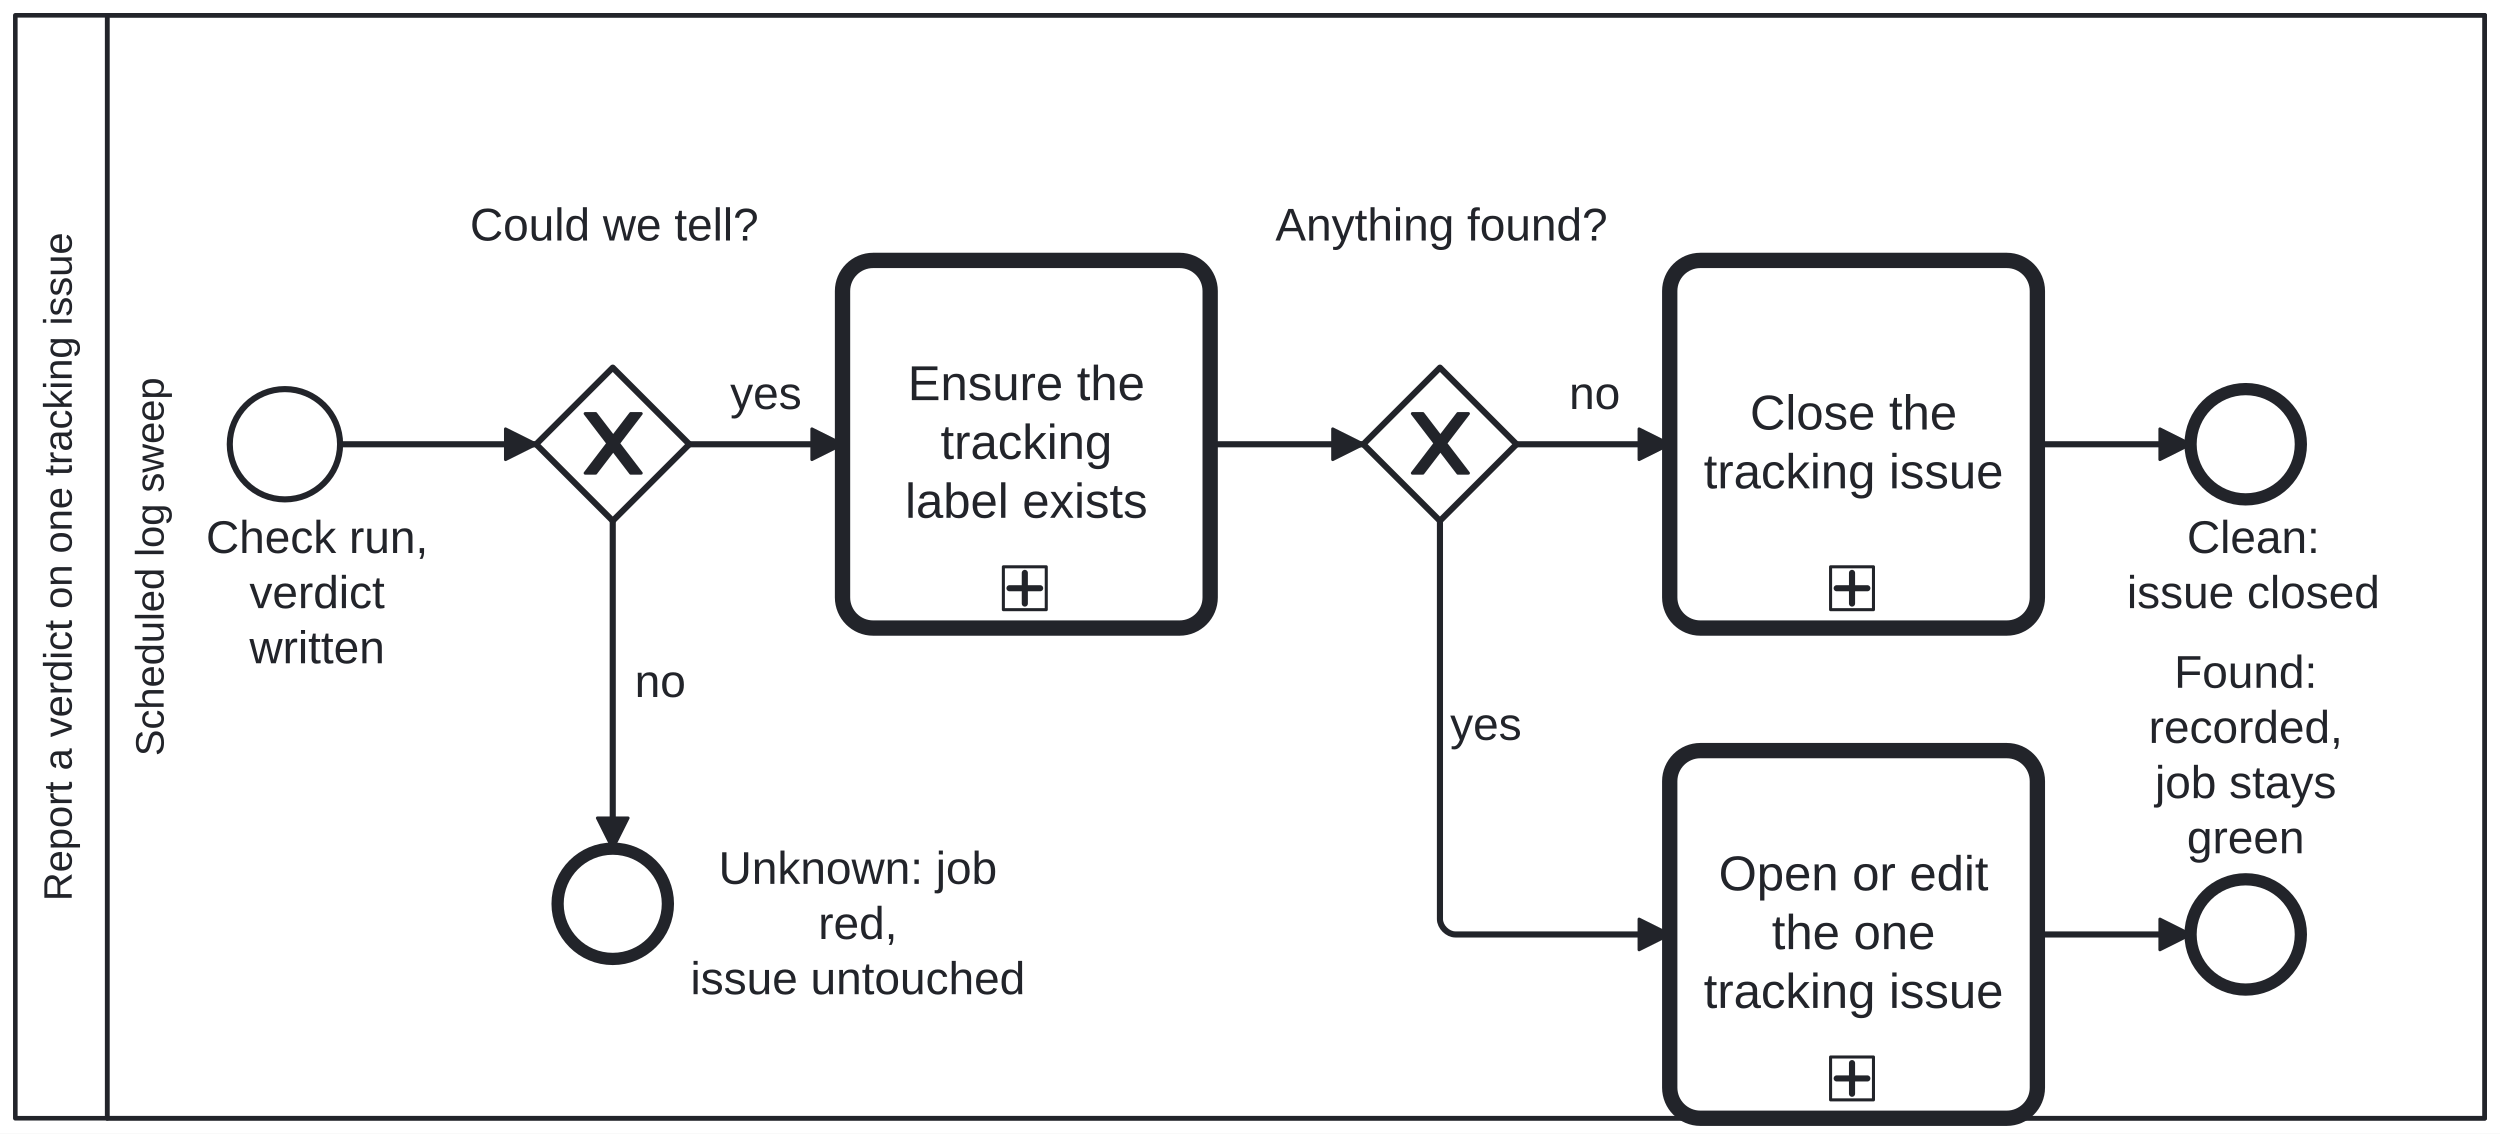
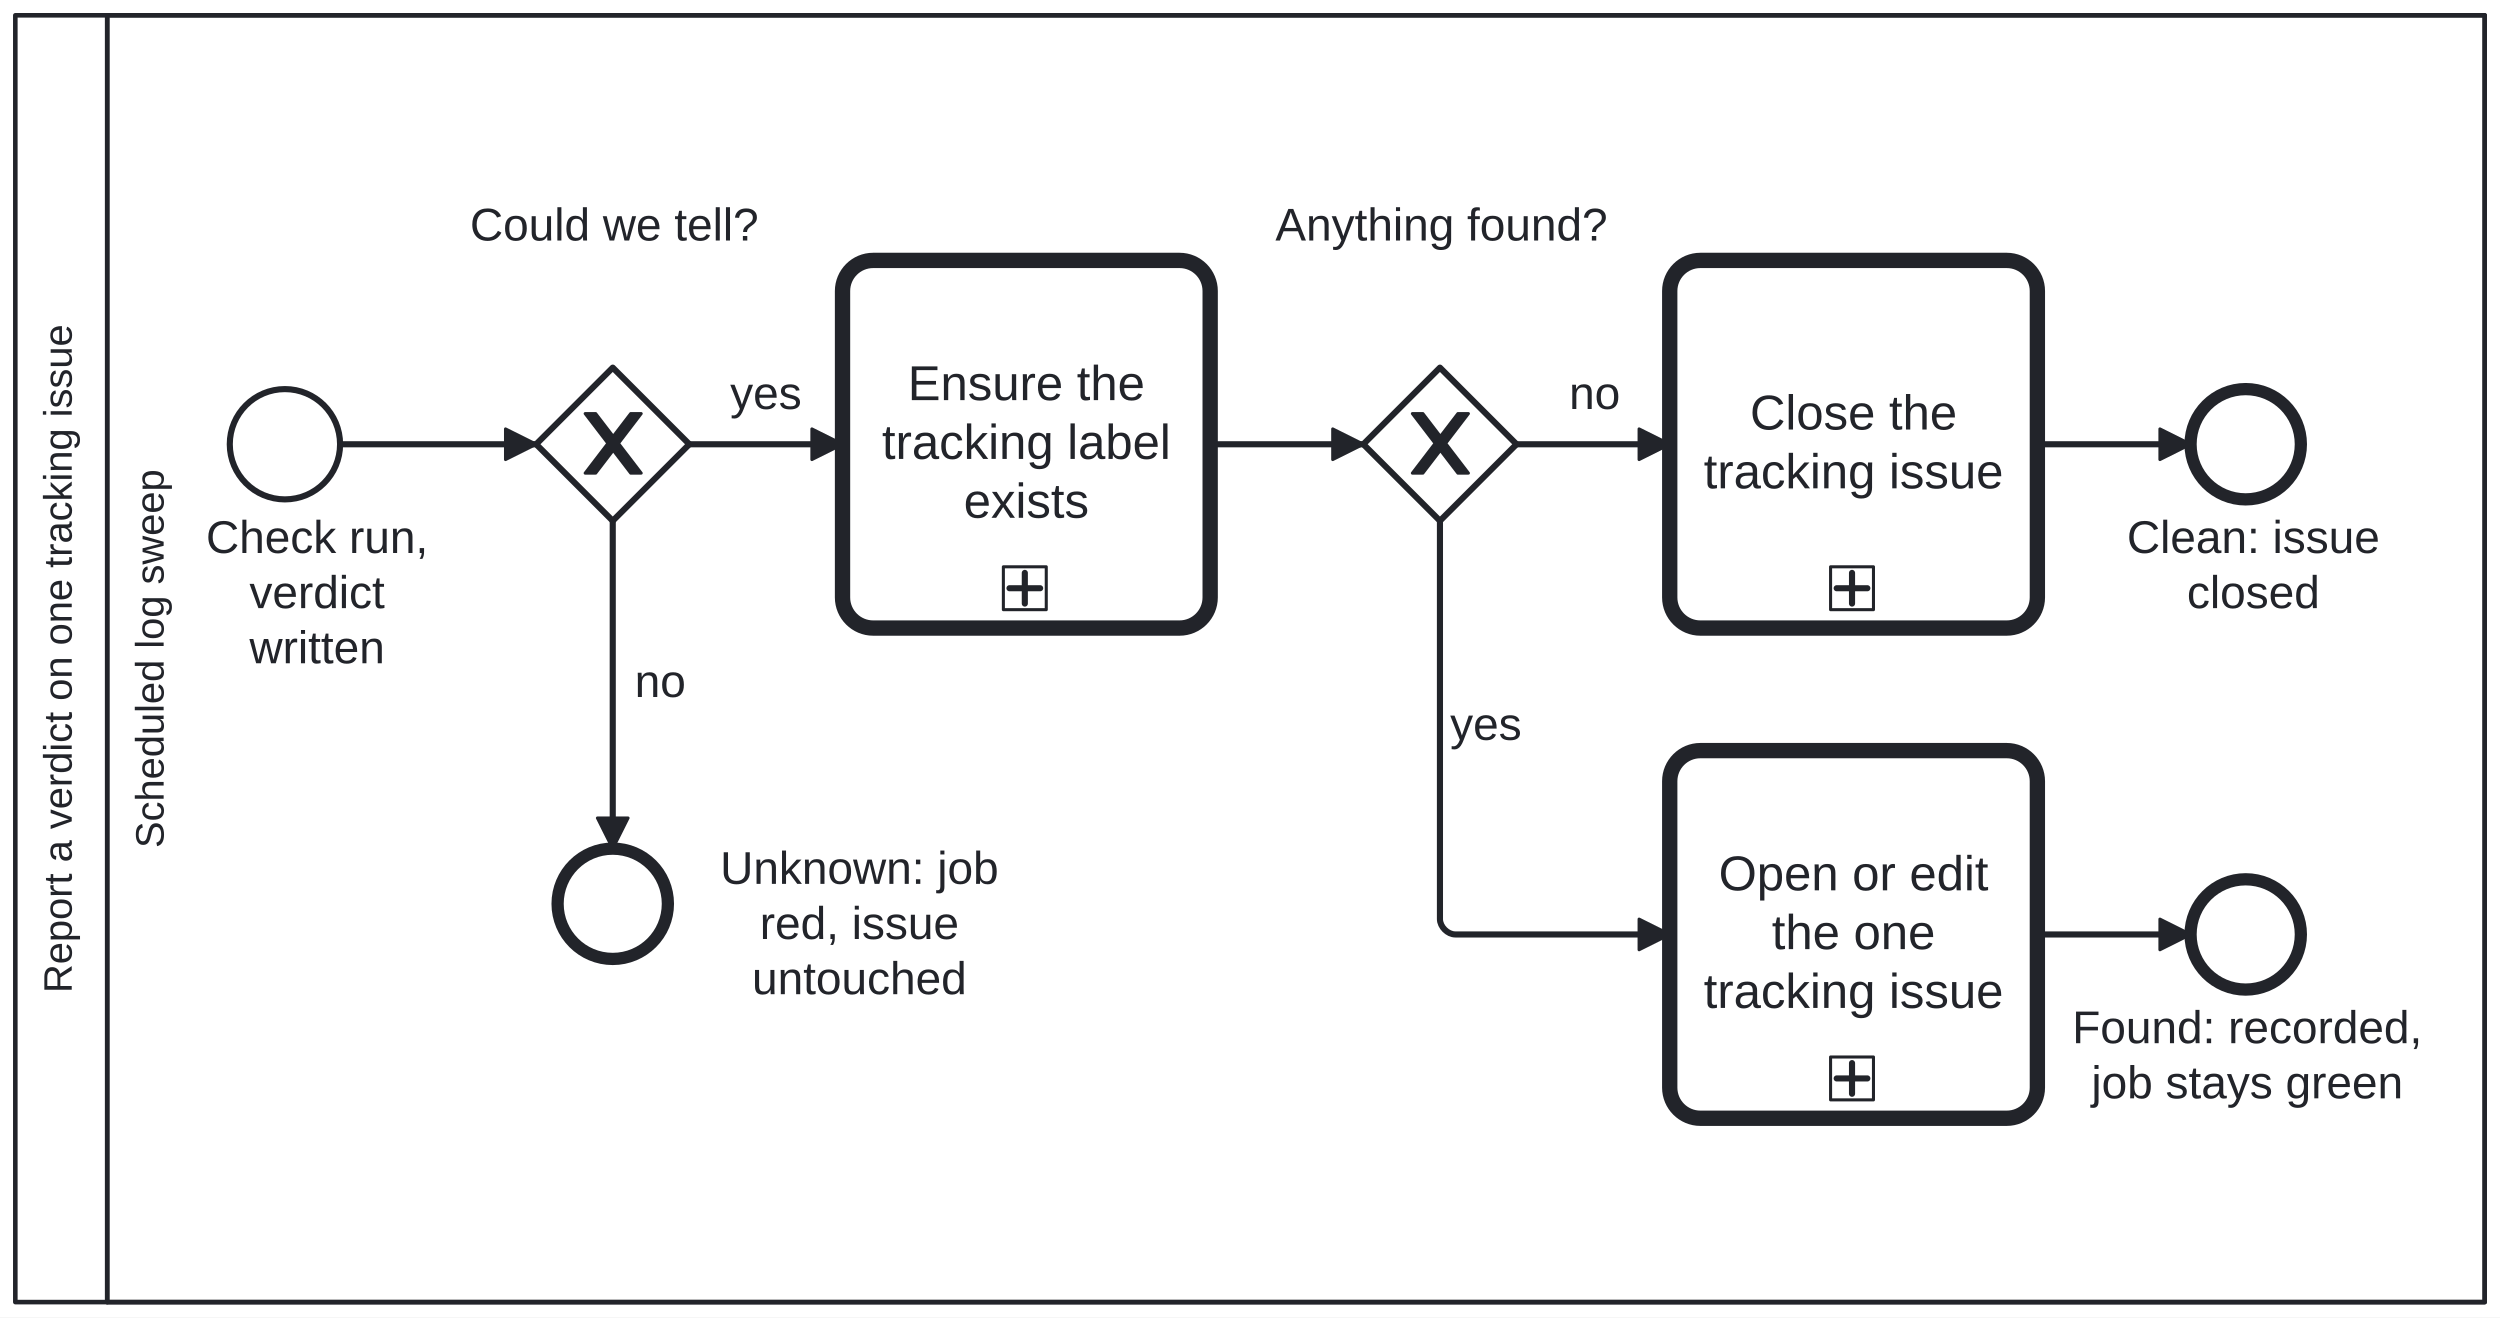
- <svg xmlns="http://www.w3.org/2000/svg" width="100%" style="max-width:100%;height:auto" viewBox="55 55 816 370" version="1.1">
-   <rect x="55" y="55" width="816" height="370" fill="#ffffff" />
+ <svg xmlns="http://www.w3.org/2000/svg" width="100%" style="max-width:100%;height:auto" viewBox="55 55 816 430" version="1.1">
+   <rect x="55" y="55" width="816" height="430" fill="#ffffff" />
  <g class="djs-group">
    <g class="djs-element djs-shape" data-element-id="Participant_Process_TrackedWatch" style="display: block;" transform="matrix(1 0 0 1 60 60)">
      <g class="djs-visual">
-         <rect x="0" y="0" width="806" height="360" rx="0" ry="0" style="stroke-linecap: round; stroke-linejoin: round; stroke: rgb(34, 36, 42); stroke-width: 1.5px; fill: white; fill-opacity: 0.95;" />
-         <path style="fill: none; stroke-linecap: round; stroke-linejoin: round; stroke: rgb(34, 36, 42); stroke-width: 1.5px;" d="M30,0L30,360" />
-         <text lineHeight="1.05" class="djs-label" transform="matrix(-1.83697e-16 -1 1 -1.83697e-16 0 360)" style="font-family: Arial, sans-serif; font-size: 13px; font-weight: normal; fill: rgb(34, 36, 42);">
-           <tspan x="70.887" y="18.413">Report a verdict on one tracking issue</tspan>
+         <rect x="0" y="0" width="806" height="420" rx="0" ry="0" style="stroke-linecap: round; stroke-linejoin: round; stroke: rgb(34, 36, 42); stroke-width: 1.5px; fill: white; fill-opacity: 0.95;" />
+         <path style="fill: none; stroke-linecap: round; stroke-linejoin: round; stroke: rgb(34, 36, 42); stroke-width: 1.5px;" d="M30,0L30,420" />
+         <text lineHeight="1.05" class="djs-label" transform="matrix(-1.83697e-16 -1 1 -1.83697e-16 0 420)" style="font-family: Arial, sans-serif; font-size: 13px; font-weight: normal; fill: rgb(34, 36, 42);">
+           <tspan x="100.887" y="18.413">Report a verdict on one tracking issue</tspan>
        </text>
      </g>
-       <rect class="djs-hit djs-hit-all" x="0" y="0" width="806" height="360" style="fill: none; stroke-opacity: 0; stroke: white; stroke-width: 15px;" />
+       <rect class="djs-hit djs-hit-all" x="0" y="0" width="806" height="420" style="fill: none; stroke-opacity: 0; stroke: white; stroke-width: 15px;" />
    </g>
    <g class="djs-children">
      <g class="djs-group">
        <g class="djs-element djs-shape" data-element-id="Lane_Ci" style="display: block;" transform="matrix(1 0 0 1 90 60)">
          <g class="djs-visual">
-             <rect x="0" y="0" width="776" height="360" rx="0" ry="0" style="stroke-linecap: round; stroke-linejoin: round; stroke: rgb(34, 36, 42); stroke-width: 1.5px; fill: white; fill-opacity: 0.25;" />
-             <text lineHeight="1.05" class="djs-label" transform="matrix(-1.83697e-16 -1 1 -1.83697e-16 0 360)" style="font-family: Arial, sans-serif; font-size: 13px; font-weight: normal; fill: rgb(34, 36, 42);">
-               <tspan x="118.206" y="18.413">Scheduled log sweep</tspan>
-             </text>
-           </g>
-           <rect class="djs-hit djs-hit-all" x="0" y="0" width="776" height="360" style="fill: none; stroke-opacity: 0; stroke: white; stroke-width: 15px;" />
+             <rect x="0" y="0" width="776" height="420" rx="0" ry="0" style="stroke-linecap: round; stroke-linejoin: round; stroke: rgb(34, 36, 42); stroke-width: 1.5px; fill: white; fill-opacity: 0.25;" />
+             <text lineHeight="1.05" class="djs-label" transform="matrix(-1.83697e-16 -1 1 -1.83697e-16 0 420)" style="font-family: Arial, sans-serif; font-size: 13px; font-weight: normal; fill: rgb(34, 36, 42);">
+               <tspan x="148.206" y="18.413">Scheduled log sweep</tspan>
+             </text>
+           </g>
+           <rect class="djs-hit djs-hit-all" x="0" y="0" width="776" height="420" style="fill: none; stroke-opacity: 0; stroke: white; stroke-width: 15px;" />
        </g>
      </g>
      <g class="djs-group">
        <g class="djs-element djs-shape" data-element-id="Start_Verdict" style="display: block;" transform="matrix(1 0 0 1 130 182)">
          <g class="djs-visual">
            <circle cx="18" cy="18" r="18" style="stroke-linecap: round; stroke-linejoin: round; stroke: rgb(34, 36, 42); stroke-width: 2px; fill: white; fill-opacity: 0.95;" />
          </g>
          <rect class="djs-hit djs-hit-all" x="0" y="0" width="36" height="36" style="fill: none; stroke-opacity: 0; stroke: white; stroke-width: 15px;" />
        </g>
      </g>
      <g class="djs-group">
        <g class="djs-element djs-shape" data-element-id="Start_Verdict_label" style="display: block;" transform="matrix(1 0 0 1 122 222)">
          <g class="djs-visual">
            <text lineHeight="1.2" class="djs-label" style="font-family: Arial, sans-serif; font-size: 15px; font-weight: normal; fill: rgb(34, 36, 42);">
-               <tspan x="0.234" y="13.5">Check run,</tspan>
+               <tspan x="0.234" y="13.5">Check run, </tspan>
              <tspan x="14.41" y="31.5">verdict </tspan>
              <tspan x="14.41" y="49.5">written</tspan>
            </text>
          </g>
          <rect class="djs-hit djs-hit-all" x="0" y="0" width="73" height="54" style="fill: none; stroke-opacity: 0; stroke: white; stroke-width: 15px;" />
        </g>
      </g>
      <g class="djs-group">
        <g class="djs-element djs-shape" data-element-id="GW_Determined" style="display: block;" transform="matrix(1 0 0 1 230 175)">
          <g class="djs-visual">
            <polygon points="25,0 50,25 25,50 0,25" style="stroke-linecap: round; stroke-linejoin: round; stroke: rgb(34, 36, 42); stroke-width: 2px; fill: white; fill-opacity: 0.95;" />
            <path d="m 16,15 7.429,9.714 -7.429,9.714 3.429,0 5.714,-7.464 5.714,7.464 3.429,0 -7.429,-9.714 7.429,-9.714 -3.429,0 -5.714,7.464 -5.714,-7.464 -3.429,0 z" style="fill: rgb(34, 36, 42); stroke-linecap: round; stroke-linejoin: round; stroke: rgb(34, 36, 42); stroke-width: 1px;" />
          </g>
          <rect class="djs-hit djs-hit-all" x="0" y="0" width="50" height="50" style="fill: none; stroke-opacity: 0; stroke: white; stroke-width: 15px;" />
        </g>
      </g>
      <g class="djs-group">
        <g class="djs-element djs-shape" data-element-id="GW_Determined_label" style="display: block;" transform="matrix(1 0 0 1 208 120)">
          <g class="djs-visual">
            <text lineHeight="1.2" class="djs-label" style="font-family: Arial, sans-serif; font-size: 15px; font-weight: normal; fill: rgb(34, 36, 42);">
              <tspan x="0.391" y="13.5">Could we tell?</tspan>
            </text>
          </g>
          <rect class="djs-hit djs-hit-all" x="0" y="0" width="95" height="18" style="fill: none; stroke-opacity: 0; stroke: white; stroke-width: 15px;" />
        </g>
      </g>
      <g class="djs-group">
        <g class="djs-element djs-shape" data-element-id="End_Unknown" style="display: block;" transform="matrix(1 0 0 1 237 332)">
          <g class="djs-visual">
            <circle cx="18" cy="18" r="18" style="stroke-linecap: round; stroke-linejoin: round; stroke: rgb(34, 36, 42); stroke-width: 4px; fill: white; fill-opacity: 0.95;" />
          </g>
          <rect class="djs-hit djs-hit-all" x="0" y="0" width="36" height="36" style="fill: none; stroke-opacity: 0; stroke: white; stroke-width: 15px;" />
        </g>
      </g>
      <g class="djs-group">
-         <g class="djs-element djs-shape" data-element-id="End_Unknown_label" style="display: block;" transform="matrix(1 0 0 1 280 330)">
-           <g class="djs-visual">
-             <text lineHeight="1.2" class="djs-label" style="font-family: Arial, sans-serif; font-size: 15px; font-weight: normal; fill: rgb(34, 36, 42);">
-               <tspan x="9.557" y="13.5">Unknown: job </tspan>
-               <tspan x="42.076" y="31.5">red,</tspan>
-               <tspan x="0.376" y="49.5">issue untouched</tspan>
-             </text>
-           </g>
-           <rect class="djs-hit djs-hit-all" x="0" y="0" width="110" height="54" style="fill: none; stroke-opacity: 0; stroke: white; stroke-width: 15px;" />
+         <g class="djs-element djs-shape" data-element-id="End_Unknown_label" style="display: block;" transform="matrix(1 0 0 1 290 330)">
+           <g class="djs-visual">
+             <text lineHeight="1.2" class="djs-label" style="font-family: Arial, sans-serif; font-size: 15px; font-weight: normal; fill: rgb(34, 36, 42);">
+               <tspan x="0.057" y="13.5">Unknown: job</tspan>
+               <tspan x="12.984" y="31.5">red, issue </tspan>
+               <tspan x="10.468" y="49.5">untouched</tspan>
+             </text>
+           </g>
+           <rect class="djs-hit djs-hit-all" x="0" y="0" width="91" height="54" style="fill: none; stroke-opacity: 0; stroke: white; stroke-width: 15px;" />
        </g>
      </g>
      <g class="djs-group">
        <g class="djs-element djs-shape" data-element-id="Task_Label" style="display: block;" transform="matrix(1 0 0 1 330 140)">
          <g class="djs-visual">
            <rect x="0" y="0" width="120" height="120" rx="10" ry="10" style="stroke-linecap: round; stroke-linejoin: round; stroke: rgb(34, 36, 42); stroke-width: 5px; fill: white; fill-opacity: 0.95;" />
            <text lineHeight="1.2" class="djs-label" style="font-family: Arial, sans-serif; font-size: 16px; font-weight: normal; fill: rgb(34, 36, 42);">
              <tspan x="21.309" y="45.6">Ensure the </tspan>
-               <tspan x="31.988" y="64.8">tracking</tspan>
-               <tspan x="20.426" y="84">label exists</tspan>
+               <tspan x="12.863" y="64.8">tracking label </tspan>
+               <tspan x="39.551" y="84">exists</tspan>
            </text>
            <rect x="0" y="0" width="14" height="14" rx="0" ry="0" style="stroke-linecap: round; stroke-linejoin: round; stroke: rgb(34, 36, 42); stroke-width: 1px; fill: white;" transform="matrix(1 0 0 1 52.5 100)" />
            <path data-marker="sub-process" d="m52.5,100 m 7,2 l 0,10 m -5,-5 l 10,0" style="fill: white; stroke-linecap: round; stroke-linejoin: round; stroke: rgb(34, 36, 42); stroke-width: 2px;" />
          </g>
          <rect class="djs-hit djs-hit-all" x="0" y="0" width="120" height="120" style="fill: none; stroke-opacity: 0; stroke: white; stroke-width: 15px;" />
        </g>
      </g>
      <g class="djs-group">
        <g class="djs-element djs-shape" data-element-id="GW_Finding" style="display: block;" transform="matrix(1 0 0 1 500 175)">
          <g class="djs-visual">
            <polygon points="25,0 50,25 25,50 0,25" style="stroke-linecap: round; stroke-linejoin: round; stroke: rgb(34, 36, 42); stroke-width: 2px; fill: white; fill-opacity: 0.95;" />
            <path d="m 16,15 7.429,9.714 -7.429,9.714 3.429,0 5.714,-7.464 5.714,7.464 3.429,0 -7.429,-9.714 7.429,-9.714 -3.429,0 -5.714,7.464 -5.714,-7.464 -3.429,0 z" style="fill: rgb(34, 36, 42); stroke-linecap: round; stroke-linejoin: round; stroke: rgb(34, 36, 42); stroke-width: 1px;" />
          </g>
          <rect class="djs-hit djs-hit-all" x="0" y="0" width="50" height="50" style="fill: none; stroke-opacity: 0; stroke: white; stroke-width: 15px;" />
        </g>
      </g>
      <g class="djs-group">
        <g class="djs-element djs-shape" data-element-id="GW_Finding_label" style="display: block;" transform="matrix(1 0 0 1 471 120)">
          <g class="djs-visual">
            <text lineHeight="1.2" class="djs-label" style="font-family: Arial, sans-serif; font-size: 15px; font-weight: normal; fill: rgb(34, 36, 42);">
              <tspan x="0.29" y="13.5">Anything found?</tspan>
            </text>
          </g>
          <rect class="djs-hit djs-hit-all" x="0" y="0" width="109" height="18" style="fill: none; stroke-opacity: 0; stroke: white; stroke-width: 15px;" />
        </g>
      </g>
      <g class="djs-group">
        <g class="djs-element djs-shape" data-element-id="Task_Close" style="display: block;" transform="matrix(1 0 0 1 600 140)">
          <g class="djs-visual">
            <rect x="0" y="0" width="120" height="120" rx="10" ry="10" style="stroke-linecap: round; stroke-linejoin: round; stroke: rgb(34, 36, 42); stroke-width: 5px; fill: white; fill-opacity: 0.95;" />
            <text lineHeight="1.2" class="djs-label" style="font-family: Arial, sans-serif; font-size: 16px; font-weight: normal; fill: rgb(34, 36, 42);">
-               <tspan x="26.203" y="55.2">Close the</tspan>
+               <tspan x="26.203" y="55.2">Close the </tspan>
              <tspan x="11.09" y="74.4">tracking issue</tspan>
            </text>
            <rect x="0" y="0" width="14" height="14" rx="0" ry="0" style="stroke-linecap: round; stroke-linejoin: round; stroke: rgb(34, 36, 42); stroke-width: 1px; fill: white;" transform="matrix(1 0 0 1 52.5 100)" />
            <path data-marker="sub-process" d="m52.5,100 m 7,2 l 0,10 m -5,-5 l 10,0" style="fill: white; stroke-linecap: round; stroke-linejoin: round; stroke: rgb(34, 36, 42); stroke-width: 2px;" />
          </g>
          <rect class="djs-hit djs-hit-all" x="0" y="0" width="120" height="120" style="fill: none; stroke-opacity: 0; stroke: white; stroke-width: 15px;" />
        </g>
      </g>
      <g class="djs-group">
        <g class="djs-element djs-shape" data-element-id="End_Clean" style="display: block;" transform="matrix(1 0 0 1 770 182)">
          <g class="djs-visual">
            <circle cx="18" cy="18" r="18" style="stroke-linecap: round; stroke-linejoin: round; stroke: rgb(34, 36, 42); stroke-width: 4px; fill: white; fill-opacity: 0.95;" />
          </g>
          <rect class="djs-hit djs-hit-all" x="0" y="0" width="36" height="36" style="fill: none; stroke-opacity: 0; stroke: white; stroke-width: 15px;" />
        </g>
      </g>
      <g class="djs-group">
        <g class="djs-element djs-shape" data-element-id="End_Clean_label" style="display: block;" transform="matrix(1 0 0 1 749 222)">
          <g class="djs-visual">
            <text lineHeight="1.2" class="djs-label" style="font-family: Arial, sans-serif; font-size: 15px; font-weight: normal; fill: rgb(34, 36, 42);">
-               <tspan x="19.82" y="13.5">Clean:</tspan>
-               <tspan x="0.228" y="31.5">issue closed</tspan>
+               <tspan x="0.228" y="13.5">Clean: issue</tspan>
+               <tspan x="19.82" y="31.5">closed</tspan>
            </text>
          </g>
          <rect class="djs-hit djs-hit-all" x="0" y="0" width="83" height="36" style="fill: none; stroke-opacity: 0; stroke: white; stroke-width: 15px;" />
        </g>
      </g>
      <g class="djs-group">
        <g class="djs-element djs-shape" data-element-id="Task_Track" style="display: block;" transform="matrix(1 0 0 1 600 300)">
          <g class="djs-visual">
            <rect x="0" y="0" width="120" height="120" rx="10" ry="10" style="stroke-linecap: round; stroke-linejoin: round; stroke: rgb(34, 36, 42); stroke-width: 5px; fill: white; fill-opacity: 0.95;" />
            <text lineHeight="1.2" class="djs-label" style="font-family: Arial, sans-serif; font-size: 16px; font-weight: normal; fill: rgb(34, 36, 42);">
              <tspan x="15.973" y="45.6">Open or edit </tspan>
-               <tspan x="33.309" y="64.8">the one</tspan>
+               <tspan x="33.309" y="64.8">the one </tspan>
              <tspan x="11.09" y="84">tracking issue</tspan>
            </text>
            <rect x="0" y="0" width="14" height="14" rx="0" ry="0" style="stroke-linecap: round; stroke-linejoin: round; stroke: rgb(34, 36, 42); stroke-width: 1px; fill: white;" transform="matrix(1 0 0 1 52.5 100)" />
            <path data-marker="sub-process" d="m52.5,100 m 7,2 l 0,10 m -5,-5 l 10,0" style="fill: white; stroke-linecap: round; stroke-linejoin: round; stroke: rgb(34, 36, 42); stroke-width: 2px;" />
          </g>
          <rect class="djs-hit djs-hit-all" x="0" y="0" width="120" height="120" style="fill: none; stroke-opacity: 0; stroke: white; stroke-width: 15px;" />
        </g>
      </g>
      <g class="djs-group">
        <g class="djs-element djs-shape" data-element-id="End_Found" style="display: block;" transform="matrix(1 0 0 1 770 342)">
          <g class="djs-visual">
            <circle cx="18" cy="18" r="18" style="stroke-linecap: round; stroke-linejoin: round; stroke: rgb(34, 36, 42); stroke-width: 4px; fill: white; fill-opacity: 0.95;" />
          </g>
          <rect class="djs-hit djs-hit-all" x="0" y="0" width="36" height="36" style="fill: none; stroke-opacity: 0; stroke: white; stroke-width: 15px;" />
        </g>
      </g>
      <g class="djs-group">
-         <g class="djs-element djs-shape" data-element-id="End_Found_label" style="display: block;" transform="matrix(1 0 0 1 756 266)">
-           <g class="djs-visual">
-             <text lineHeight="1.2" class="djs-label" style="font-family: Arial, sans-serif; font-size: 15px; font-weight: normal; fill: rgb(34, 36, 42);">
-               <tspan x="8.65" y="13.5">Found: </tspan>
-               <tspan x="0.315" y="31.5">recorded,</tspan>
-               <tspan x="2.403" y="49.5">job stays</tspan>
-               <tspan x="12.818" y="67.5">green</tspan>
-             </text>
-           </g>
-           <rect class="djs-hit djs-hit-all" x="0" y="0" width="64" height="72" style="fill: none; stroke-opacity: 0; stroke: white; stroke-width: 15px;" />
+         <g class="djs-element djs-shape" data-element-id="End_Found_label" style="display: block;" transform="matrix(1 0 0 1 731 382)">
+           <g class="djs-visual">
+             <text lineHeight="1.2" class="djs-label" style="font-family: Arial, sans-serif; font-size: 15px; font-weight: normal; fill: rgb(34, 36, 42);">
+               <tspan x="0.382" y="13.5">Found: recorded,</tspan>
+               <tspan x="6.637" y="31.5">job stays green</tspan>
+             </text>
+           </g>
+           <rect class="djs-hit djs-hit-all" x="0" y="0" width="115" height="36" style="fill: none; stroke-opacity: 0; stroke: white; stroke-width: 15px;" />
        </g>
      </g>
      <g class="djs-group">
        <g class="djs-element djs-connection" data-element-id="Flow_TW_1" style="display: block;">
          <g class="djs-visual">
            <defs>
              <marker id="folio-marker-1" viewBox="0 0 20 20" refX="11" refY="10" markerWidth="10" markerHeight="10" orient="auto">
                <path d="M 1 5 L 11 10 L 1 15 Z" style="stroke-linecap: round; stroke-linejoin: round; stroke: rgb(34, 36, 42); stroke-width: 1px; fill: rgb(34, 36, 42);" />
              </marker>
            </defs>
            <path data-corner-radius="5" style="fill: none; stroke-linecap: round; stroke-linejoin: round; stroke: rgb(34, 36, 42); stroke-width: 2px; marker-end: url('#folio-marker-1');" d="M166,200L230,200" />
          </g>
          <path d="M166,200L230,200" class="djs-hit djs-hit-stroke" style="fill: none; stroke-opacity: 0; stroke: white; stroke-width: 15px;" />
        </g>
      </g>
      <g class="djs-group">
        <g class="djs-element djs-connection" data-element-id="Flow_TW_2" style="display: block;">
          <g class="djs-visual">
            <defs>
              <marker id="folio-marker-2" viewBox="0 0 20 20" refX="11" refY="10" markerWidth="10" markerHeight="10" orient="auto">
                <path d="M 1 5 L 11 10 L 1 15 Z" style="stroke-linecap: round; stroke-linejoin: round; stroke: rgb(34, 36, 42); stroke-width: 1px; fill: rgb(34, 36, 42);" />
              </marker>
            </defs>
            <path data-corner-radius="5" style="fill: none; stroke-linecap: round; stroke-linejoin: round; stroke: rgb(34, 36, 42); stroke-width: 2px; marker-end: url('#folio-marker-2');" d="M255,225L255,332" />
          </g>
          <path d="M255,225L255,332" class="djs-hit djs-hit-stroke" style="fill: none; stroke-opacity: 0; stroke: white; stroke-width: 15px;" />
        </g>
      </g>
      <g class="djs-group">
        <g class="djs-element djs-shape" data-element-id="Flow_TW_2_label" style="display: block;" transform="matrix(1 0 0 1 262 269)">
          <g class="djs-visual">
            <text lineHeight="1.2" class="djs-label" style="font-family: Arial, sans-serif; font-size: 15px; font-weight: normal; fill: rgb(34, 36, 42);">
              <tspan x="0.158" y="13.5">no</tspan>
            </text>
          </g>
          <rect class="djs-hit djs-hit-all" x="0" y="0" width="17" height="18" style="fill: none; stroke-opacity: 0; stroke: white; stroke-width: 15px;" />
        </g>
      </g>
      <g class="djs-group">
        <g class="djs-element djs-connection" data-element-id="Flow_TW_3" style="display: block;">
          <g class="djs-visual">
            <defs>
              <marker id="folio-marker-3" viewBox="0 0 20 20" refX="11" refY="10" markerWidth="10" markerHeight="10" orient="auto">
                <path d="M 1 5 L 11 10 L 1 15 Z" style="stroke-linecap: round; stroke-linejoin: round; stroke: rgb(34, 36, 42); stroke-width: 1px; fill: rgb(34, 36, 42);" />
              </marker>
            </defs>
            <path data-corner-radius="5" style="fill: none; stroke-linecap: round; stroke-linejoin: round; stroke: rgb(34, 36, 42); stroke-width: 2px; marker-end: url('#folio-marker-3');" d="M280,200L330,200" />
          </g>
          <path d="M280,200L330,200" class="djs-hit djs-hit-stroke" style="fill: none; stroke-opacity: 0; stroke: white; stroke-width: 15px;" />
        </g>
      </g>
      <g class="djs-group">
        <g class="djs-element djs-shape" data-element-id="Flow_TW_3_label" style="display: block;" transform="matrix(1 0 0 1 293 175)">
          <g class="djs-visual">
            <text lineHeight="1.2" class="djs-label" style="font-family: Arial, sans-serif; font-size: 15px; font-weight: normal; fill: rgb(34, 36, 42);">
              <tspan x="0.329" y="13.5">yes</tspan>
            </text>
          </g>
          <rect class="djs-hit djs-hit-all" x="0" y="0" width="24" height="18" style="fill: none; stroke-opacity: 0; stroke: white; stroke-width: 15px;" />
        </g>
      </g>
      <g class="djs-group">
        <g class="djs-element djs-connection" data-element-id="Flow_TW_4" style="display: block;">
          <g class="djs-visual">
            <defs>
              <marker id="folio-marker-4" viewBox="0 0 20 20" refX="11" refY="10" markerWidth="10" markerHeight="10" orient="auto">
                <path d="M 1 5 L 11 10 L 1 15 Z" style="stroke-linecap: round; stroke-linejoin: round; stroke: rgb(34, 36, 42); stroke-width: 1px; fill: rgb(34, 36, 42);" />
              </marker>
            </defs>
            <path data-corner-radius="5" style="fill: none; stroke-linecap: round; stroke-linejoin: round; stroke: rgb(34, 36, 42); stroke-width: 2px; marker-end: url('#folio-marker-4');" d="M450,200L500,200" />
          </g>
          <path d="M450,200L500,200" class="djs-hit djs-hit-stroke" style="fill: none; stroke-opacity: 0; stroke: white; stroke-width: 15px;" />
        </g>
      </g>
      <g class="djs-group">
        <g class="djs-element djs-connection" data-element-id="Flow_TW_5" style="display: block;">
          <g class="djs-visual">
            <defs>
              <marker id="folio-marker-5" viewBox="0 0 20 20" refX="11" refY="10" markerWidth="10" markerHeight="10" orient="auto">
                <path d="M 1 5 L 11 10 L 1 15 Z" style="stroke-linecap: round; stroke-linejoin: round; stroke: rgb(34, 36, 42); stroke-width: 1px; fill: rgb(34, 36, 42);" />
              </marker>
            </defs>
            <path data-corner-radius="5" style="fill: none; stroke-linecap: round; stroke-linejoin: round; stroke: rgb(34, 36, 42); stroke-width: 2px; marker-end: url('#folio-marker-5');" d="M550,200L600,200" />
          </g>
          <path d="M550,200L600,200" class="djs-hit djs-hit-stroke" style="fill: none; stroke-opacity: 0; stroke: white; stroke-width: 15px;" />
        </g>
      </g>
      <g class="djs-group">
        <g class="djs-element djs-shape" data-element-id="Flow_TW_5_label" style="display: block;" transform="matrix(1 0 0 1 567 175)">
          <g class="djs-visual">
            <text lineHeight="1.2" class="djs-label" style="font-family: Arial, sans-serif; font-size: 15px; font-weight: normal; fill: rgb(34, 36, 42);">
              <tspan x="0.158" y="13.5">no</tspan>
            </text>
          </g>
          <rect class="djs-hit djs-hit-all" x="0" y="0" width="17" height="18" style="fill: none; stroke-opacity: 0; stroke: white; stroke-width: 15px;" />
        </g>
      </g>
      <g class="djs-group">
        <g class="djs-element djs-connection" data-element-id="Flow_TW_6" style="display: block;">
          <g class="djs-visual">
            <defs>
              <marker id="folio-marker-6" viewBox="0 0 20 20" refX="11" refY="10" markerWidth="10" markerHeight="10" orient="auto">
                <path d="M 1 5 L 11 10 L 1 15 Z" style="stroke-linecap: round; stroke-linejoin: round; stroke: rgb(34, 36, 42); stroke-width: 1px; fill: rgb(34, 36, 42);" />
              </marker>
            </defs>
            <path data-corner-radius="5" style="fill: none; stroke-linecap: round; stroke-linejoin: round; stroke: rgb(34, 36, 42); stroke-width: 2px; marker-end: url('#folio-marker-6');" d="M720,200L770,200" />
          </g>
          <path d="M720,200L770,200" class="djs-hit djs-hit-stroke" style="fill: none; stroke-opacity: 0; stroke: white; stroke-width: 15px;" />
        </g>
      </g>
      <g class="djs-group">
        <g class="djs-element djs-connection" data-element-id="Flow_TW_7" style="display: block;">
          <g class="djs-visual">
            <defs>
              <marker id="folio-marker-7" viewBox="0 0 20 20" refX="11" refY="10" markerWidth="10" markerHeight="10" orient="auto">
                <path d="M 1 5 L 11 10 L 1 15 Z" style="stroke-linecap: round; stroke-linejoin: round; stroke: rgb(34, 36, 42); stroke-width: 1px; fill: rgb(34, 36, 42);" />
              </marker>
            </defs>
            <path data-corner-radius="5" style="fill: none; stroke-linecap: round; stroke-linejoin: round; stroke: rgb(34, 36, 42); stroke-width: 2px; marker-end: url('#folio-marker-7');" d="M525,225L525,355C525,357.5,527.5,360,530,360L600,360" />
          </g>
          <path d="M525,225L525,360L600,360" class="djs-hit djs-hit-stroke" style="fill: none; stroke-opacity: 0; stroke: white; stroke-width: 15px;" />
        </g>
      </g>
      <g class="djs-group">
        <g class="djs-element djs-shape" data-element-id="Flow_TW_7_label" style="display: block;" transform="matrix(1 0 0 1 528 283)">
          <g class="djs-visual">
            <text lineHeight="1.2" class="djs-label" style="font-family: Arial, sans-serif; font-size: 15px; font-weight: normal; fill: rgb(34, 36, 42);">
              <tspan x="0.329" y="13.5">yes</tspan>
            </text>
          </g>
          <rect class="djs-hit djs-hit-all" x="0" y="0" width="24" height="18" style="fill: none; stroke-opacity: 0; stroke: white; stroke-width: 15px;" />
        </g>
      </g>
      <g class="djs-group">
        <g class="djs-element djs-connection" data-element-id="Flow_TW_8" style="display: block;">
          <g class="djs-visual">
            <defs>
              <marker id="folio-marker-8" viewBox="0 0 20 20" refX="11" refY="10" markerWidth="10" markerHeight="10" orient="auto">
                <path d="M 1 5 L 11 10 L 1 15 Z" style="stroke-linecap: round; stroke-linejoin: round; stroke: rgb(34, 36, 42); stroke-width: 1px; fill: rgb(34, 36, 42);" />
              </marker>
            </defs>
            <path data-corner-radius="5" style="fill: none; stroke-linecap: round; stroke-linejoin: round; stroke: rgb(34, 36, 42); stroke-width: 2px; marker-end: url('#folio-marker-8');" d="M720,360L770,360" />
          </g>
          <path d="M720,360L770,360" class="djs-hit djs-hit-stroke" style="fill: none; stroke-opacity: 0; stroke: white; stroke-width: 15px;" />
        </g>
      </g>
    </g>
  </g>
</svg>
